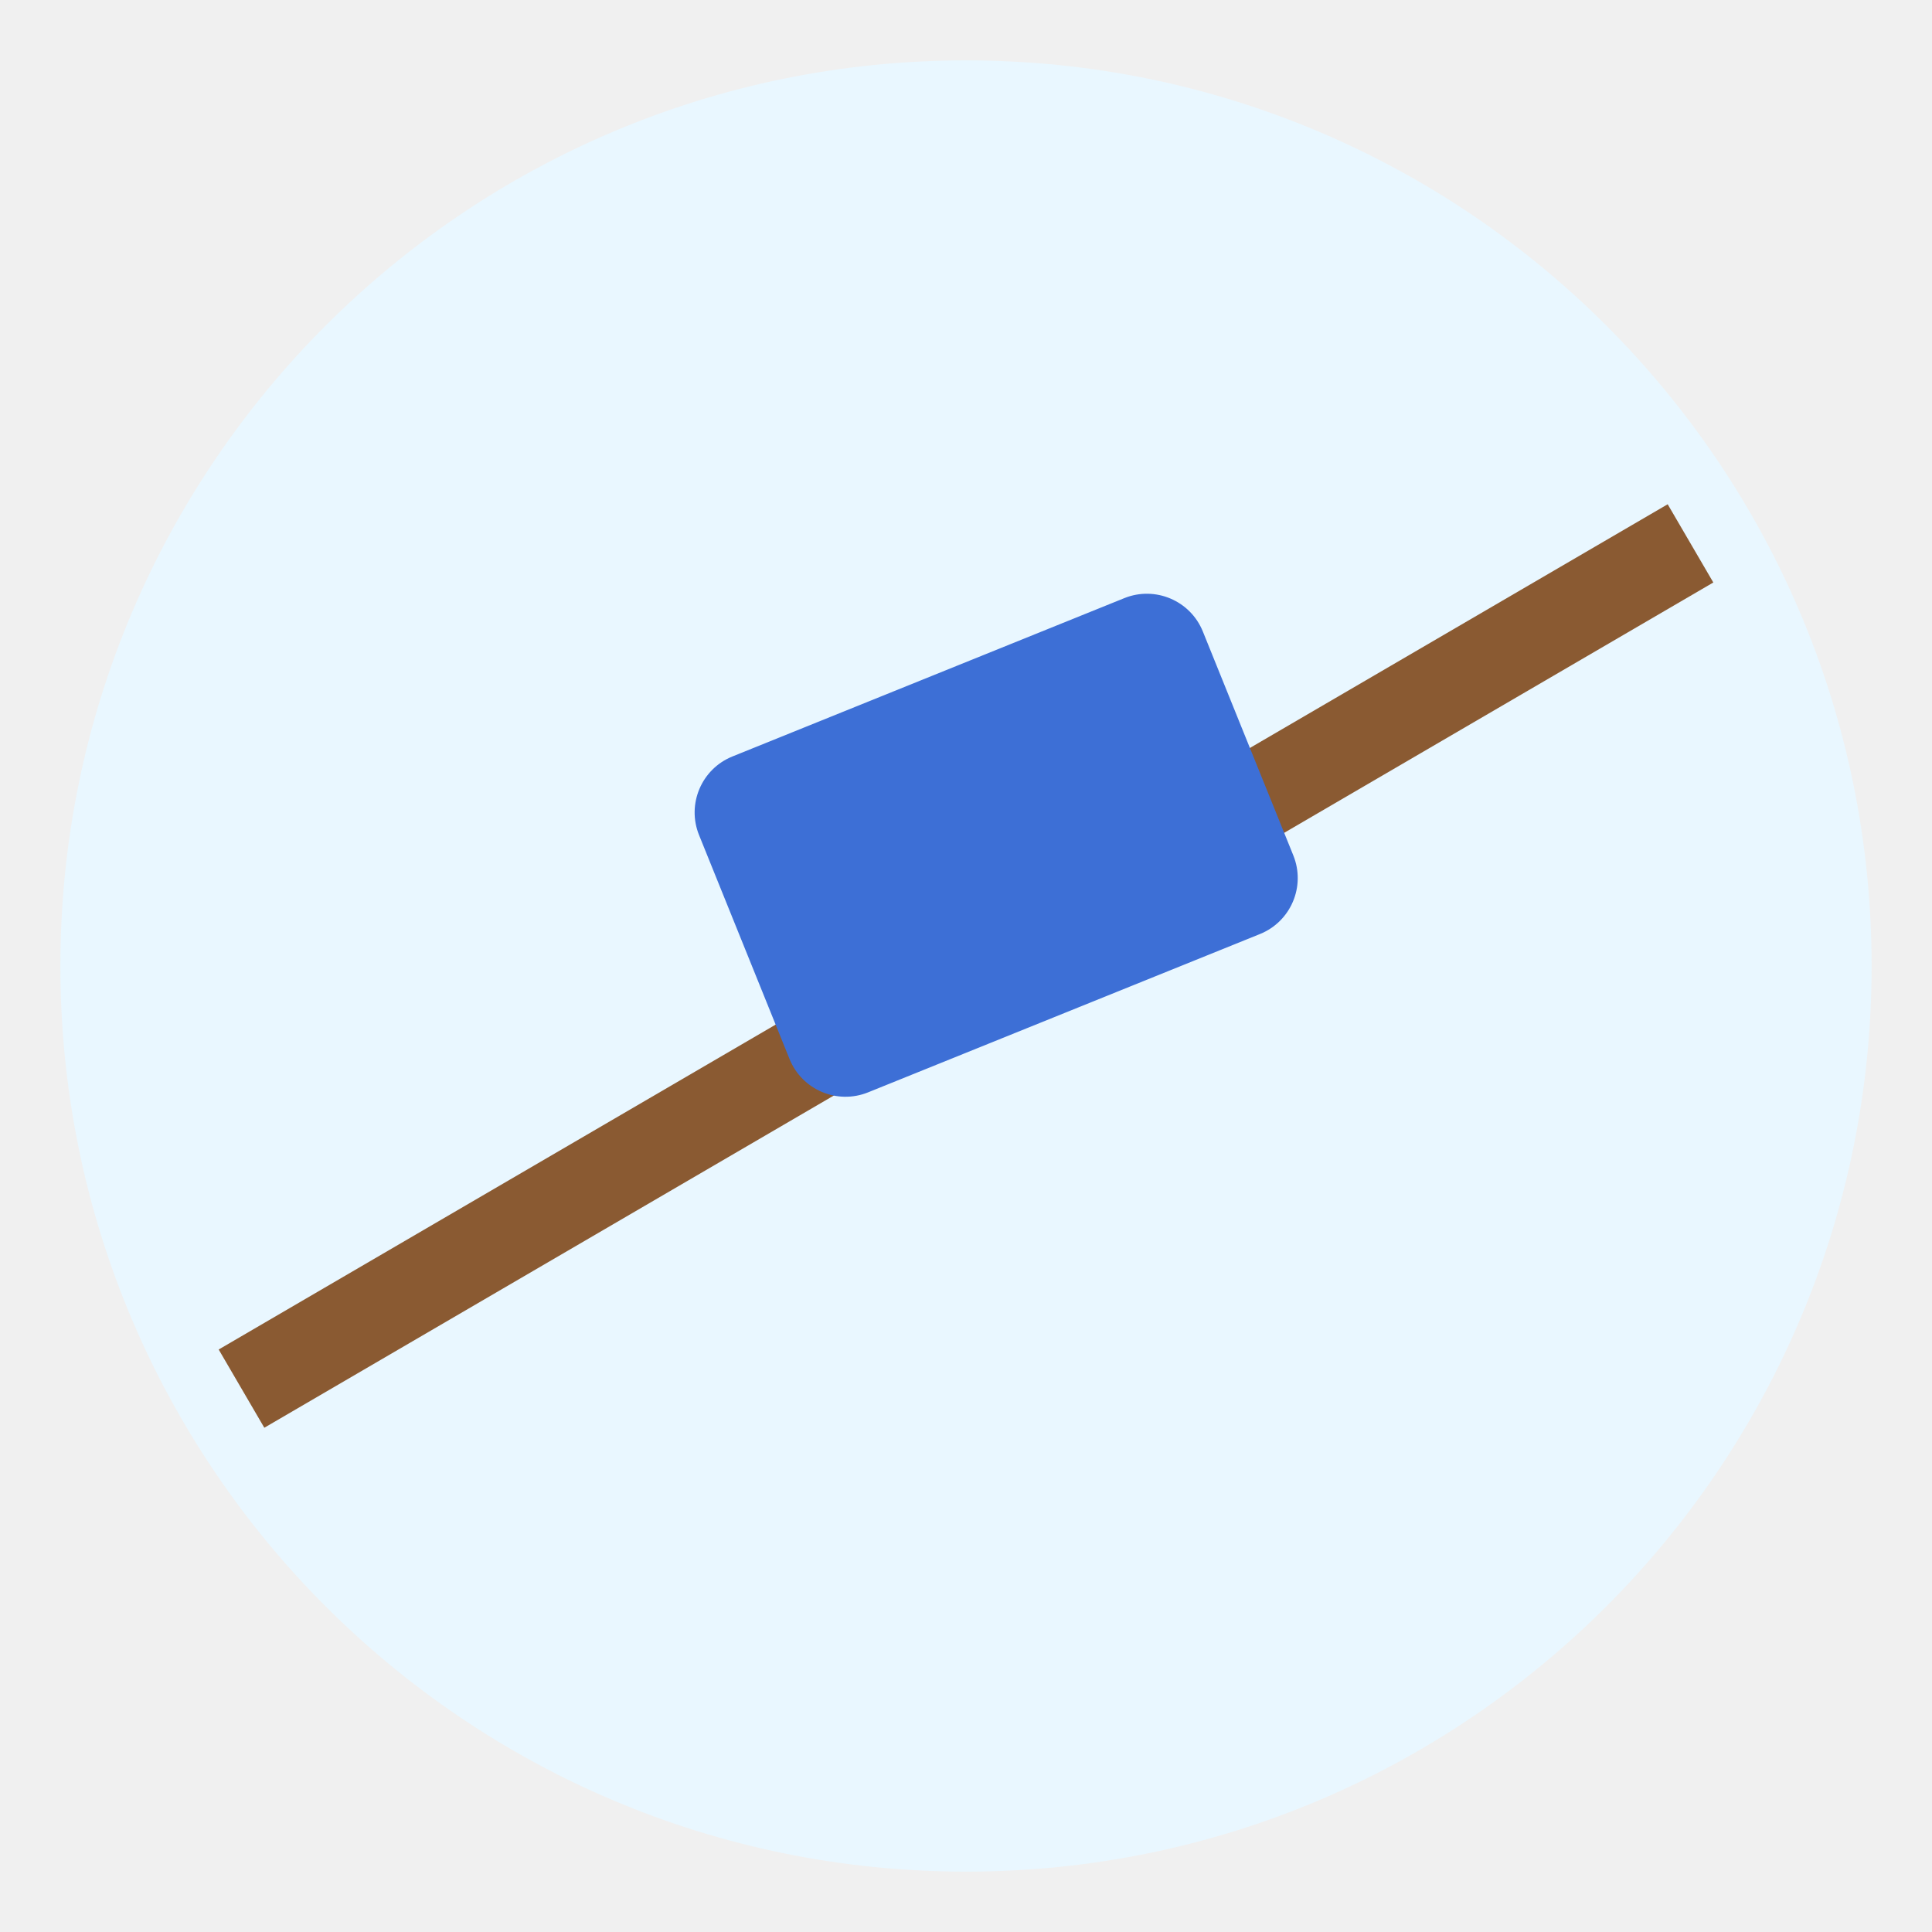
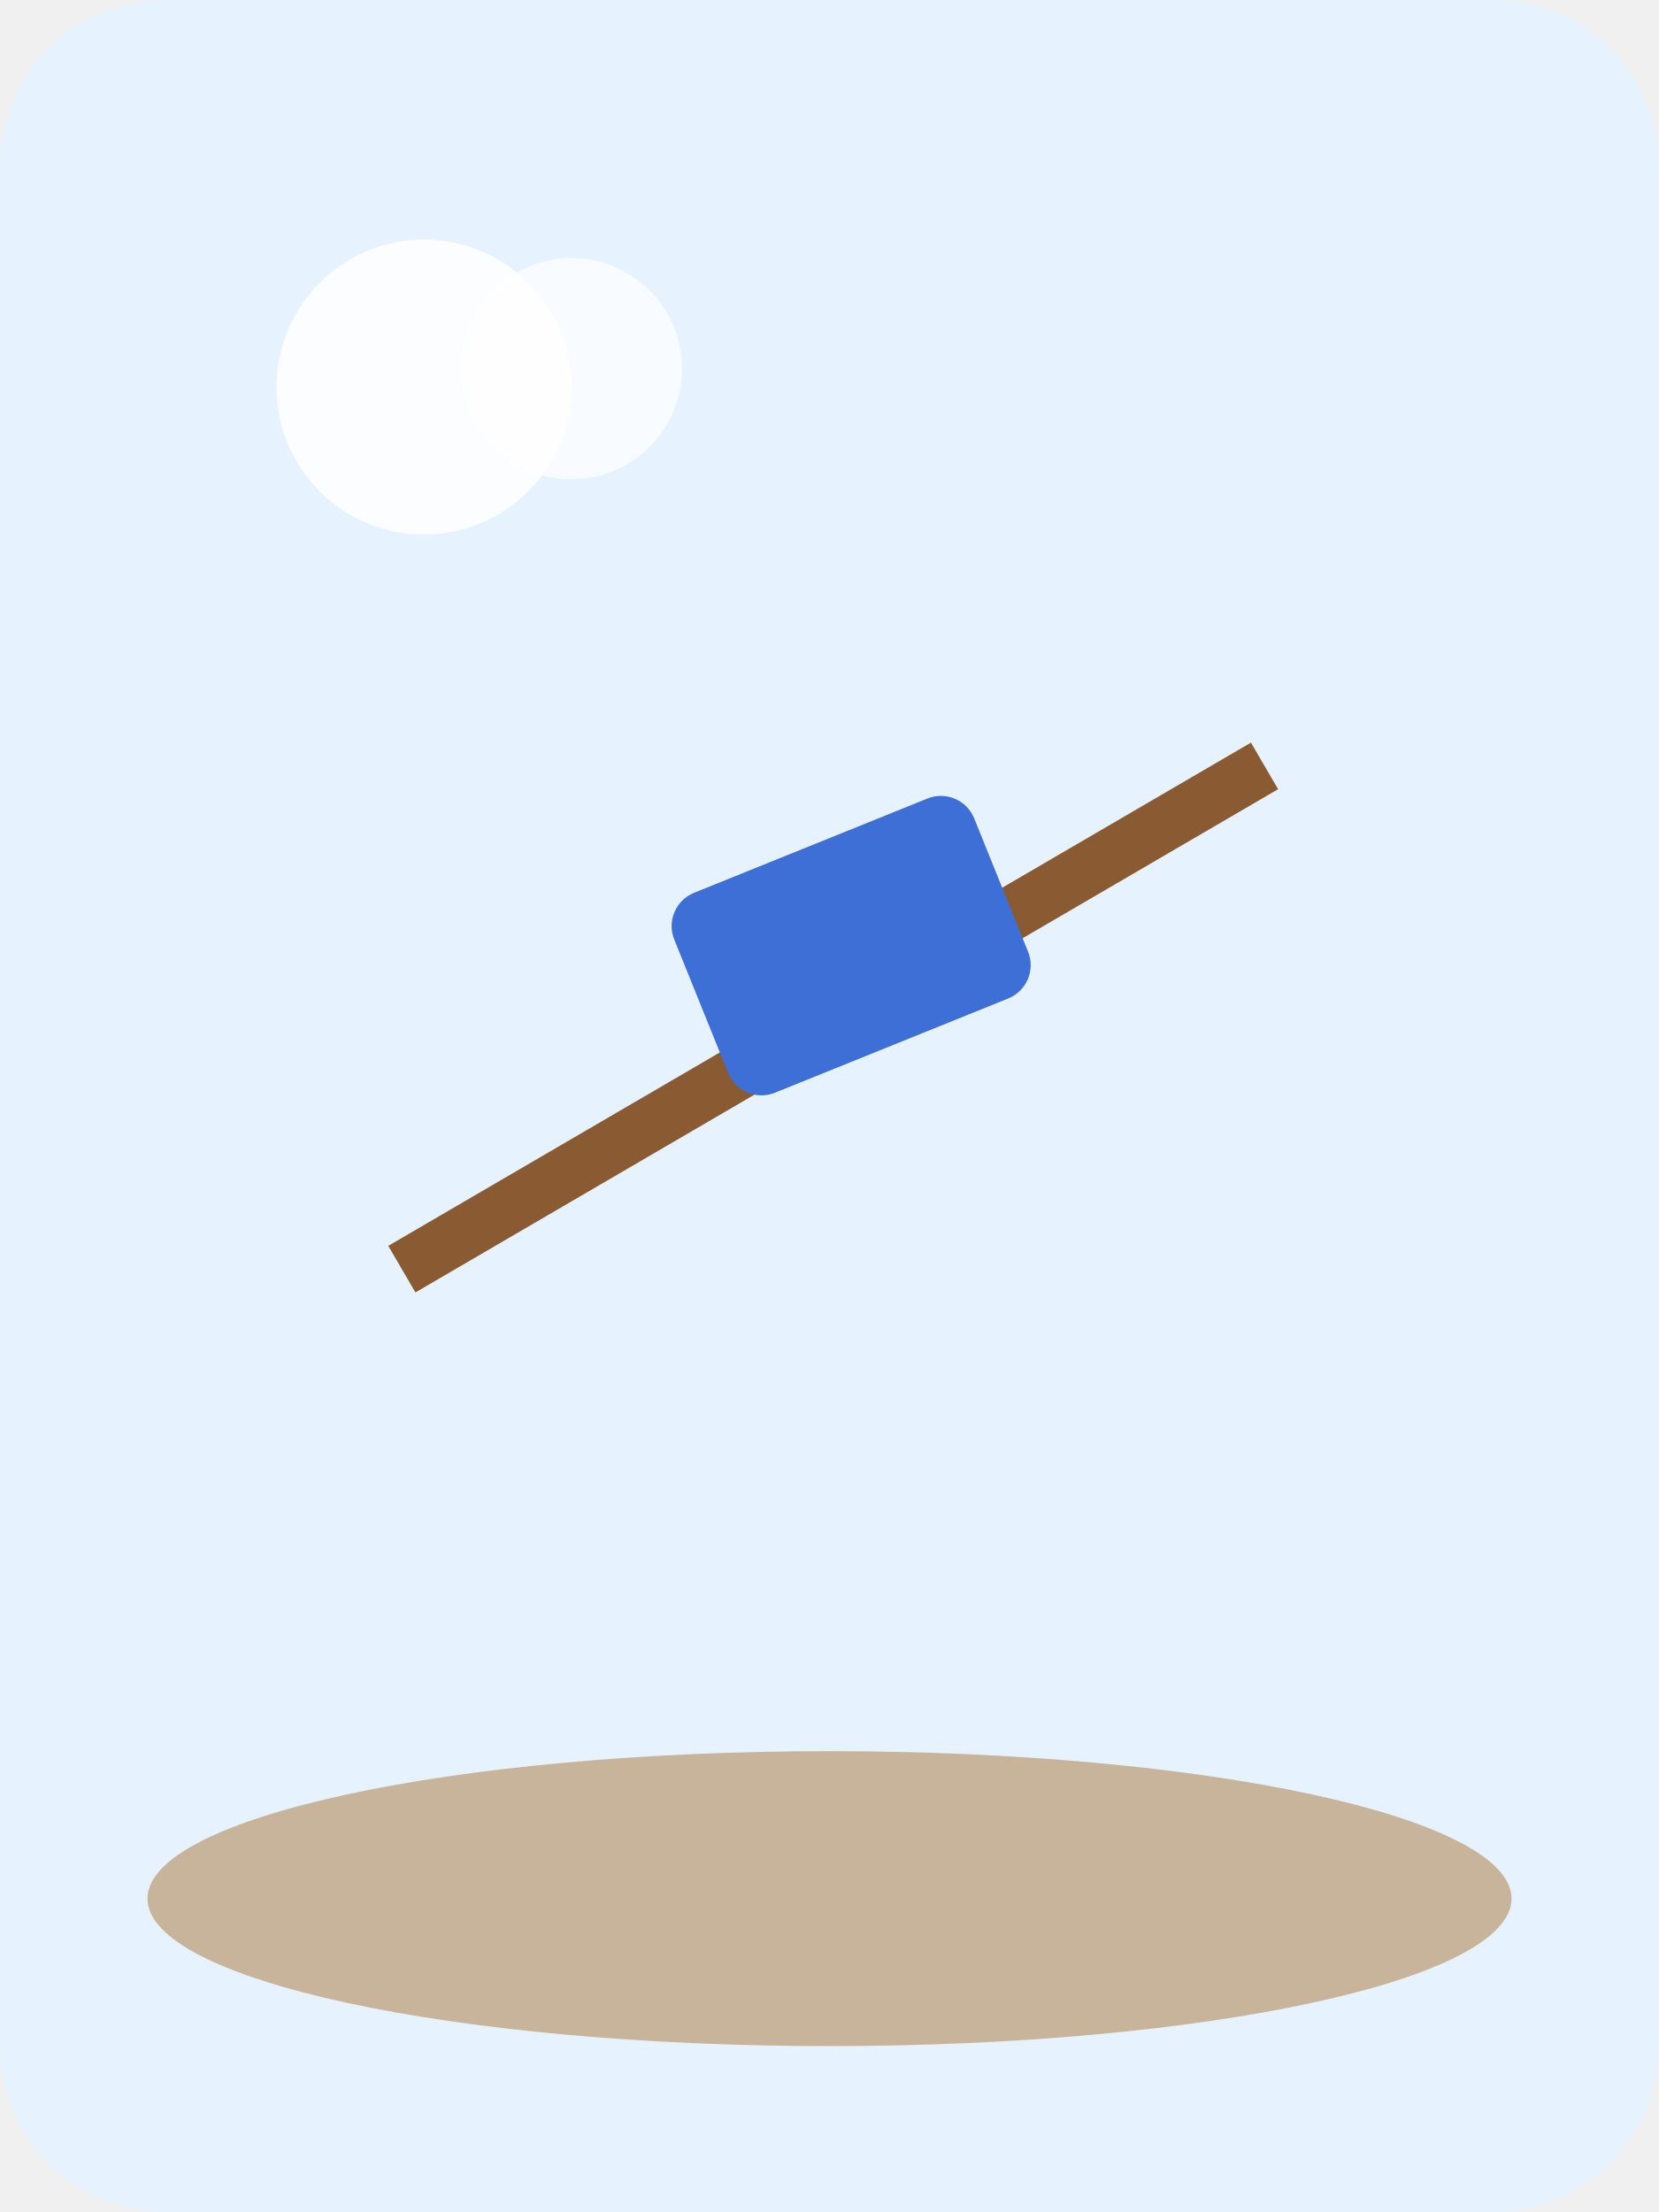
- <svg xmlns="http://www.w3.org/2000/svg" viewBox="0 0 64 64">
-   <circle cx="32" cy="32" r="30" fill="#e9f7ff" />
-   <path d="M8 46 L56 18" stroke="#8a5a32" stroke-width="3" />
-   <rect x="24" y="22" width="18" height="12" rx="2" transform="rotate(-22 33 28)" fill="#3d6fd6" />
+ <svg xmlns="http://www.w3.org/2000/svg" viewBox="0 0 180 240">
+   <rect width="180" height="240" rx="18" fill="#e7f2ff" />
+   <circle cx="46" cy="42" r="16" fill="#fff" opacity=".85" />
+   <circle cx="62" cy="40" r="12" fill="#fff" opacity=".7" />
+   <ellipse cx="90" cy="206" rx="74" ry="16" fill="#c8b49a" />
+   <g transform="translate(28,48) scale(1.95)">
+     <path d="M8 46 L56 18" stroke="#8a5a32" stroke-width="3" />
+     <rect x="24" y="22" width="18" height="12" rx="2" transform="rotate(-22 33 28)" fill="#3d6fd6" />
+   </g>
</svg>
